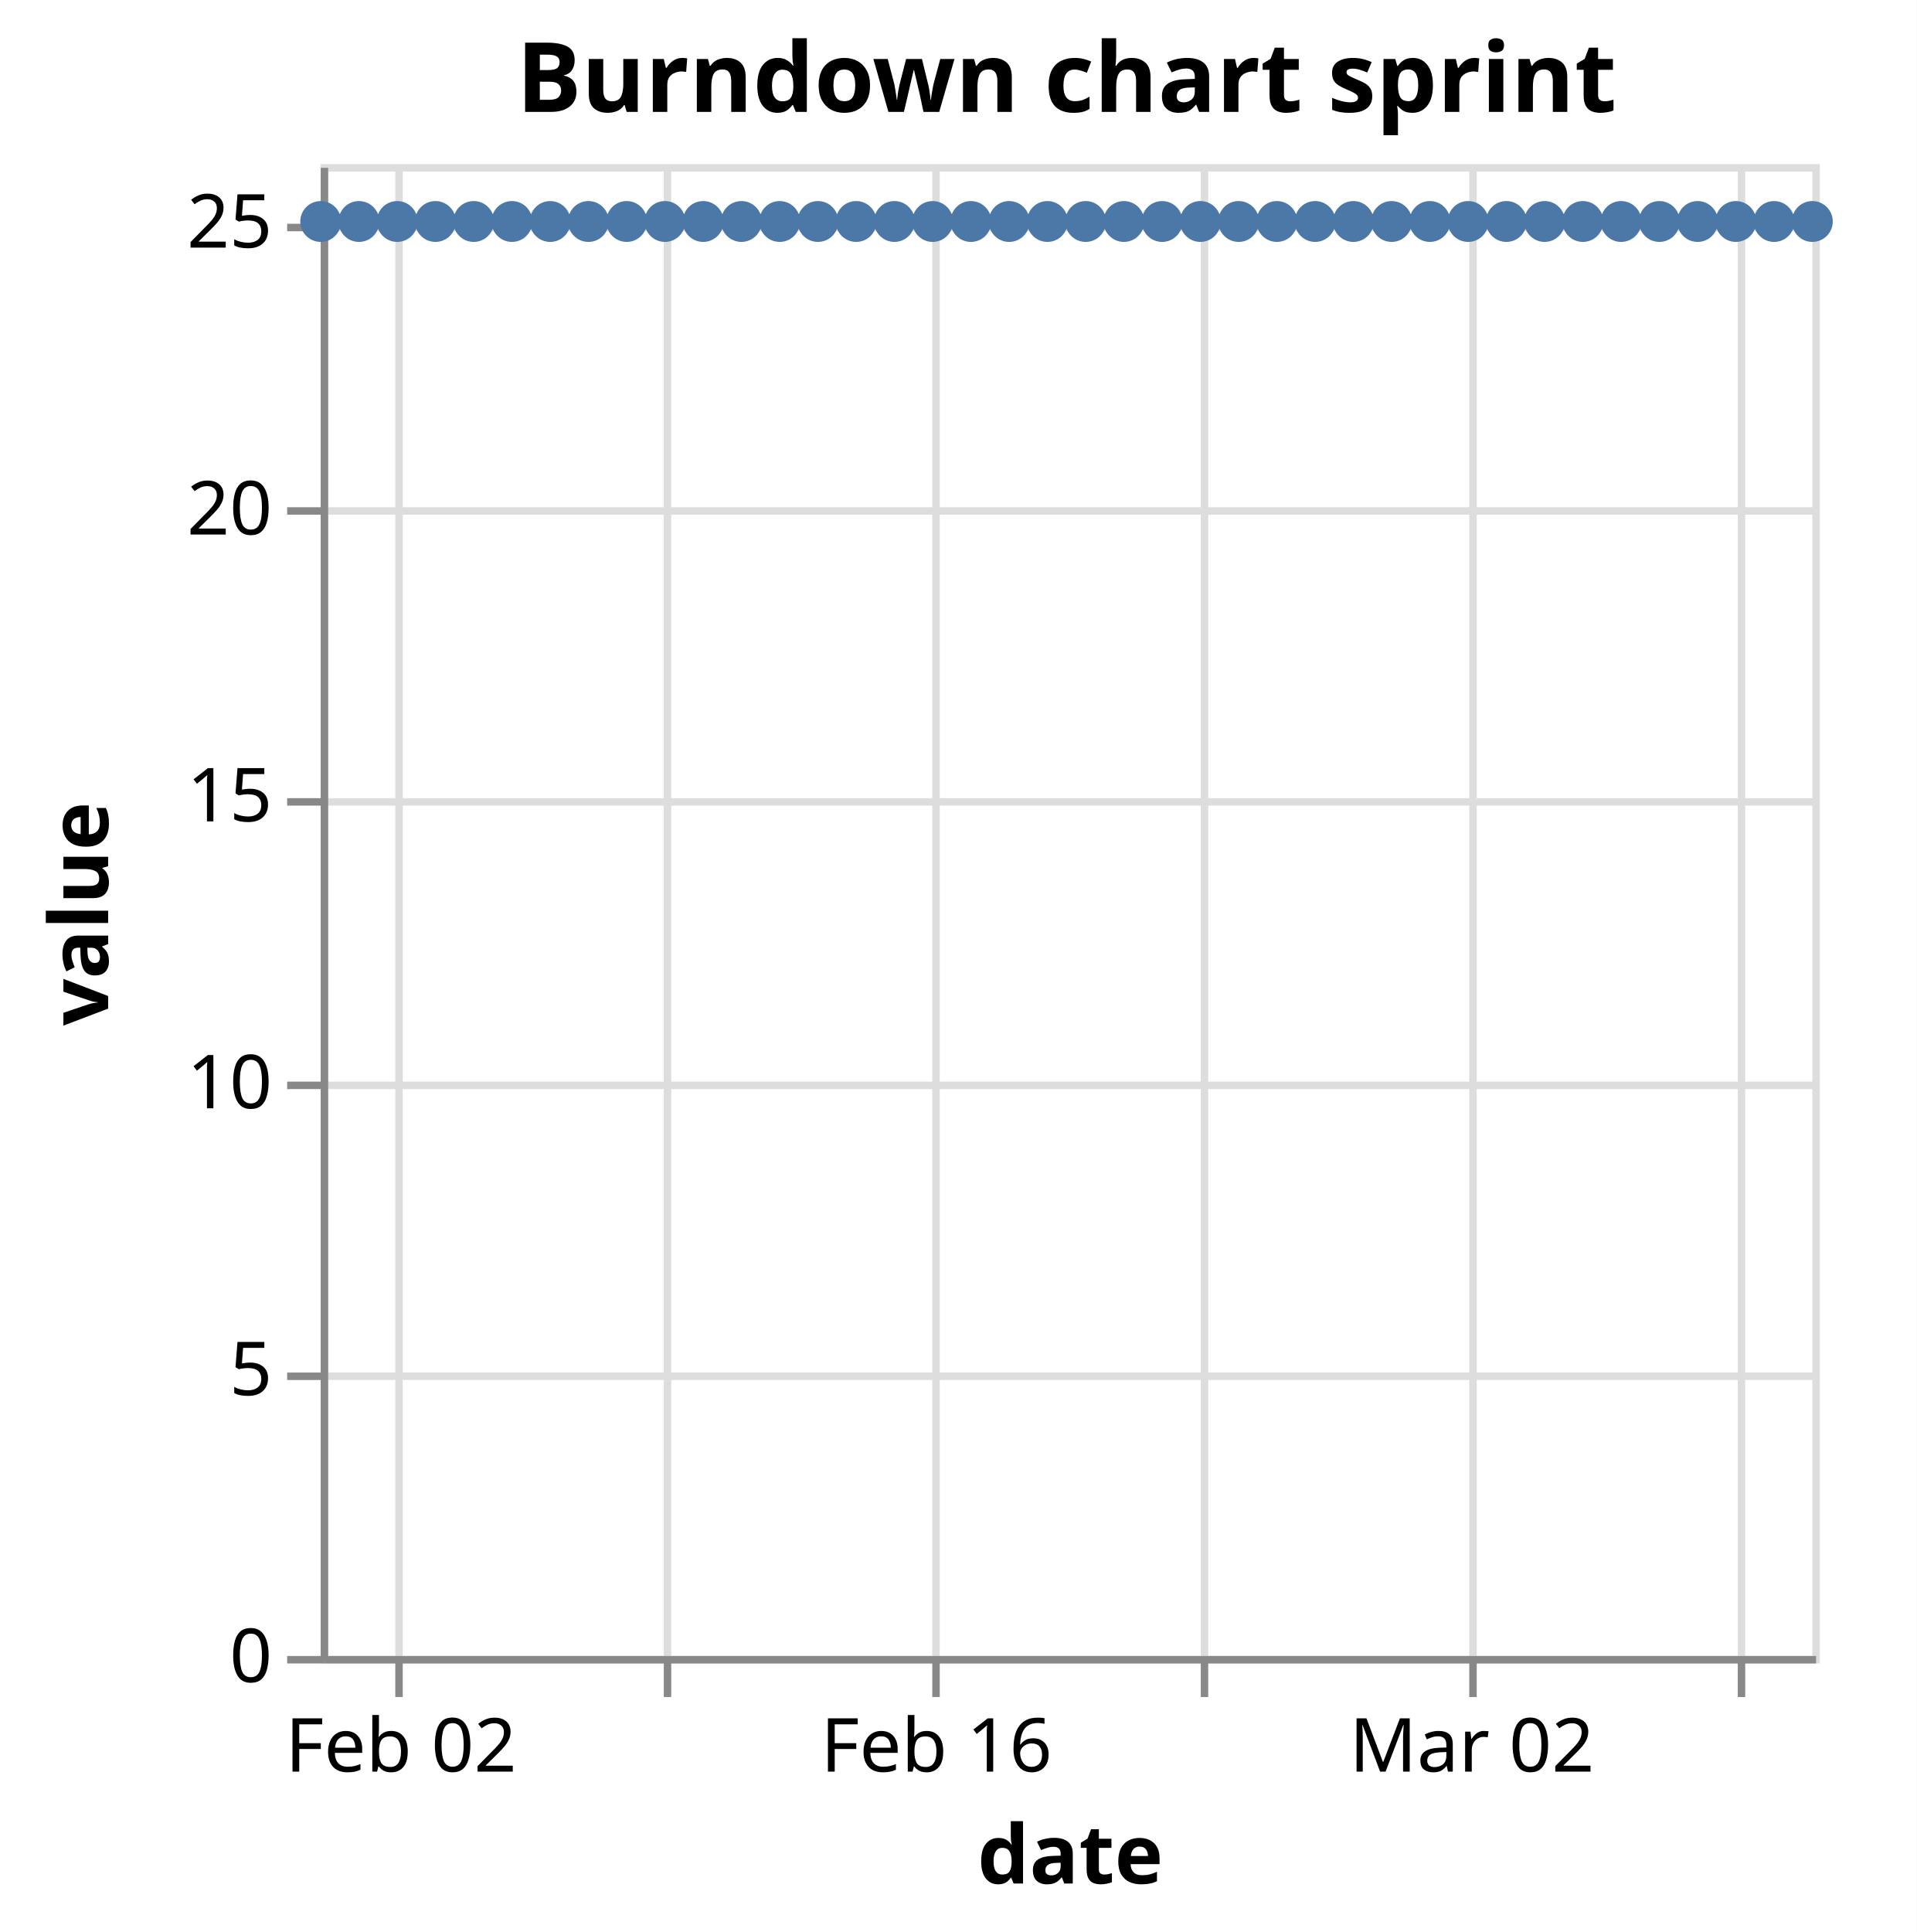
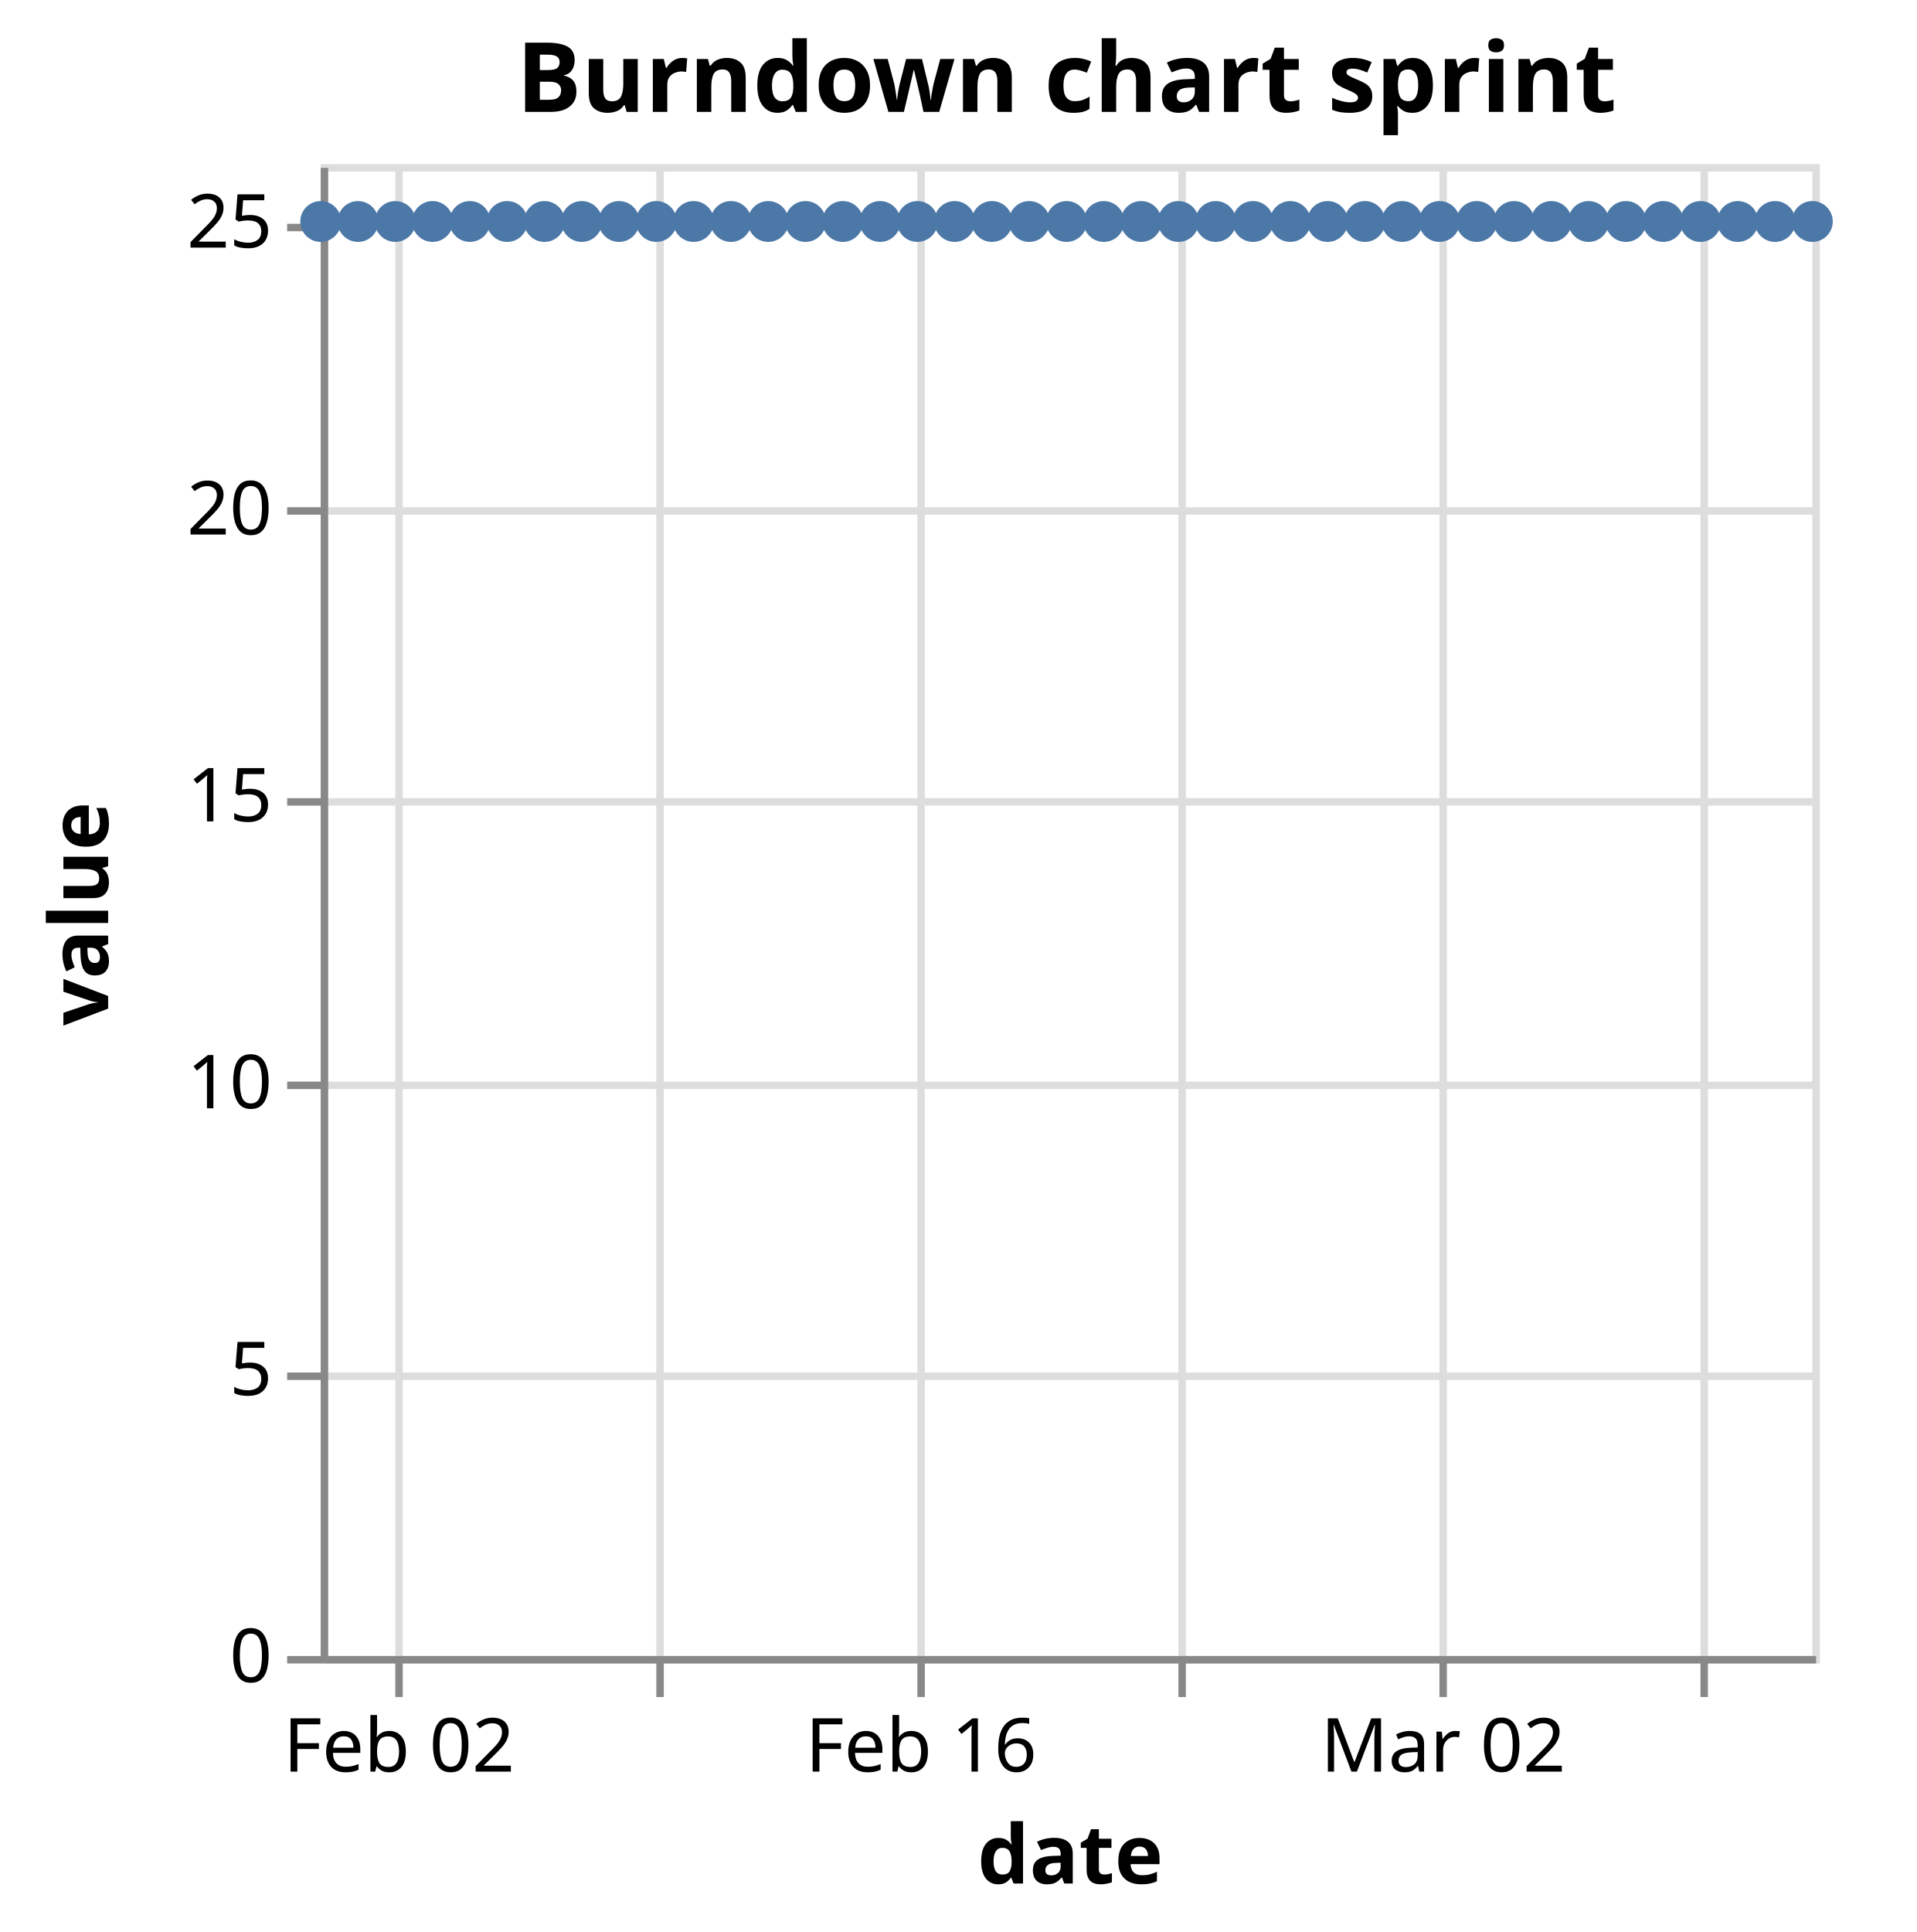
<svg xmlns="http://www.w3.org/2000/svg" version="1.1" class="marks" width="257" height="259" viewBox="0 0 257 259">
  <rect width="257" height="259" fill="white" />
  <g fill="none" stroke-miterlimit="10" transform="translate(43,22)">
    <g class="mark-group role-frame root" role="graphics-object" aria-roledescription="group mark container">
      <g transform="translate(0,0)">
        <path class="background" aria-hidden="true" d="M0.5,0.5h200v200h-200Z" stroke="#ddd" />
        <g>
          <g class="mark-group role-axis" aria-hidden="true">
            <g transform="translate(0.5,200.5)">
              <path class="background" aria-hidden="true" d="M0,0h0v0h0Z" pointer-events="none" />
              <g>
                <g class="mark-rule role-axis-grid" pointer-events="none">
                  <line transform="translate(10,-200)" x2="0" y2="200" stroke="#ddd" stroke-width="1" opacity="1" />
-                   <line transform="translate(46,-200)" x2="0" y2="200" stroke="#ddd" stroke-width="1" opacity="1" />
-                   <line transform="translate(82,-200)" x2="0" y2="200" stroke="#ddd" stroke-width="1" opacity="1" />
-                   <line transform="translate(118,-200)" x2="0" y2="200" stroke="#ddd" stroke-width="1" opacity="1" />
-                   <line transform="translate(154,-200)" x2="0" y2="200" stroke="#ddd" stroke-width="1" opacity="1" />
-                   <line transform="translate(190,-200)" x2="0" y2="200" stroke="#ddd" stroke-width="1" opacity="1" />
+                   <line transform="translate(45,-200)" x2="0" y2="200" stroke="#ddd" stroke-width="1" opacity="1" />
+                   <line transform="translate(80,-200)" x2="0" y2="200" stroke="#ddd" stroke-width="1" opacity="1" />
+                   <line transform="translate(115,-200)" x2="0" y2="200" stroke="#ddd" stroke-width="1" opacity="1" />
+                   <line transform="translate(150,-200)" x2="0" y2="200" stroke="#ddd" stroke-width="1" opacity="1" />
+                   <line transform="translate(185,-200)" x2="0" y2="200" stroke="#ddd" stroke-width="1" opacity="1" />
                </g>
              </g>
              <path class="foreground" aria-hidden="true" d="" pointer-events="none" display="none" />
            </g>
          </g>
          <g class="mark-group role-axis" aria-hidden="true">
            <g transform="translate(0.5,0.5)">
              <path class="background" aria-hidden="true" d="M0,0h0v0h0Z" pointer-events="none" />
              <g>
                <g class="mark-rule role-axis-grid" pointer-events="none">
                  <line transform="translate(0,200)" x2="200" y2="0" stroke="#ddd" stroke-width="1" opacity="1" />
                  <line transform="translate(0,162)" x2="200" y2="0" stroke="#ddd" stroke-width="1" opacity="1" />
                  <line transform="translate(0,123)" x2="200" y2="0" stroke="#ddd" stroke-width="1" opacity="1" />
                  <line transform="translate(0,85)" x2="200" y2="0" stroke="#ddd" stroke-width="1" opacity="1" />
                  <line transform="translate(0,46)" x2="200" y2="0" stroke="#ddd" stroke-width="1" opacity="1" />
                  <line transform="translate(0,8)" x2="200" y2="0" stroke="#ddd" stroke-width="1" opacity="1" />
                </g>
              </g>
              <path class="foreground" aria-hidden="true" d="" pointer-events="none" display="none" />
            </g>
          </g>
-           <g class="mark-group role-axis" role="graphics-symbol" aria-roledescription="axis" aria-label="X-axis titled 'date' for a time scale with values from January 31 to March 11">
+           <g class="mark-group role-axis" role="graphics-symbol" aria-roledescription="axis" aria-label="X-axis titled 'date' for a time scale with values from January 31 to March 12">
            <g transform="translate(0.5,200.5)">
              <path class="background" aria-hidden="true" d="M0,0h0v0h0Z" pointer-events="none" />
              <g>
                <g class="mark-rule role-axis-tick" pointer-events="none">
                  <line transform="translate(10,0)" x2="0" y2="5" stroke="#888" stroke-width="1" opacity="1" />
-                   <line transform="translate(46,0)" x2="0" y2="5" stroke="#888" stroke-width="1" opacity="1" />
-                   <line transform="translate(82,0)" x2="0" y2="5" stroke="#888" stroke-width="1" opacity="1" />
-                   <line transform="translate(118,0)" x2="0" y2="5" stroke="#888" stroke-width="1" opacity="1" />
-                   <line transform="translate(154,0)" x2="0" y2="5" stroke="#888" stroke-width="1" opacity="1" />
-                   <line transform="translate(190,0)" x2="0" y2="5" stroke="#888" stroke-width="1" opacity="1" />
+                   <line transform="translate(45,0)" x2="0" y2="5" stroke="#888" stroke-width="1" opacity="1" />
+                   <line transform="translate(80,0)" x2="0" y2="5" stroke="#888" stroke-width="1" opacity="1" />
+                   <line transform="translate(115,0)" x2="0" y2="5" stroke="#888" stroke-width="1" opacity="1" />
+                   <line transform="translate(150,0)" x2="0" y2="5" stroke="#888" stroke-width="1" opacity="1" />
+                   <line transform="translate(185,0)" x2="0" y2="5" stroke="#888" stroke-width="1" opacity="1" />
                </g>
                <g class="mark-text role-axis-label" pointer-events="none">
-                   <text text-anchor="middle" transform="translate(10.25641,15)" font-family="sans-serif" font-size="10px" fill="#000" opacity="1">Feb 02</text>
-                   <text text-anchor="middle" transform="translate(46.15385,15)" font-family="sans-serif" font-size="10px" fill="#000" opacity="0">Feb 09</text>
-                   <text text-anchor="middle" transform="translate(82.05128,15)" font-family="sans-serif" font-size="10px" fill="#000" opacity="1">Feb 16</text>
-                   <text text-anchor="middle" transform="translate(117.9487,15)" font-family="sans-serif" font-size="10px" fill="#000" opacity="0">Feb 23</text>
-                   <text text-anchor="middle" transform="translate(153.8462,15)" font-family="sans-serif" font-size="10px" fill="#000" opacity="1">Mar 02</text>
-                   <text text-anchor="middle" transform="translate(189.7436,15)" font-family="sans-serif" font-size="10px" fill="#000" opacity="0">Mar 09</text>
+                   <text text-anchor="middle" transform="translate(10,15)" font-family="sans-serif" font-size="10px" fill="#000" opacity="1">Feb 02</text>
+                   <text text-anchor="middle" transform="translate(45,15)" font-family="sans-serif" font-size="10px" fill="#000" opacity="0">Feb 09</text>
+                   <text text-anchor="middle" transform="translate(80,15)" font-family="sans-serif" font-size="10px" fill="#000" opacity="1">Feb 16</text>
+                   <text text-anchor="middle" transform="translate(115,15)" font-family="sans-serif" font-size="10px" fill="#000" opacity="0">Feb 23</text>
+                   <text text-anchor="middle" transform="translate(150,15)" font-family="sans-serif" font-size="10px" fill="#000" opacity="1">Mar 02</text>
+                   <text text-anchor="middle" transform="translate(185,15)" font-family="sans-serif" font-size="10px" fill="#000" opacity="0">Mar 09</text>
                </g>
                <g class="mark-rule role-axis-domain" pointer-events="none">
                  <line transform="translate(0,0)" x2="200" y2="0" stroke="#888" stroke-width="1" opacity="1" />
                </g>
                <g class="mark-text role-axis-title" pointer-events="none">
                  <text text-anchor="middle" transform="translate(100,30)" font-family="sans-serif" font-size="11px" font-weight="bold" fill="#000" opacity="1">date</text>
                </g>
              </g>
              <path class="foreground" aria-hidden="true" d="" pointer-events="none" display="none" />
            </g>
          </g>
          <g class="mark-group role-axis" role="graphics-symbol" aria-roledescription="axis" aria-label="Y-axis titled 'value' for a linear scale with values from 0 to 26">
            <g transform="translate(0.5,0.5)">
              <path class="background" aria-hidden="true" d="M0,0h0v0h0Z" pointer-events="none" />
              <g>
                <g class="mark-rule role-axis-tick" pointer-events="none">
                  <line transform="translate(0,200)" x2="-5" y2="0" stroke="#888" stroke-width="1" opacity="1" />
                  <line transform="translate(0,162)" x2="-5" y2="0" stroke="#888" stroke-width="1" opacity="1" />
                  <line transform="translate(0,123)" x2="-5" y2="0" stroke="#888" stroke-width="1" opacity="1" />
                  <line transform="translate(0,85)" x2="-5" y2="0" stroke="#888" stroke-width="1" opacity="1" />
                  <line transform="translate(0,46)" x2="-5" y2="0" stroke="#888" stroke-width="1" opacity="1" />
                  <line transform="translate(0,8)" x2="-5" y2="0" stroke="#888" stroke-width="1" opacity="1" />
                </g>
                <g class="mark-text role-axis-label" pointer-events="none">
                  <text text-anchor="end" transform="translate(-7,203)" font-family="sans-serif" font-size="10px" fill="#000" opacity="1">0</text>
                  <text text-anchor="end" transform="translate(-7,164.5385)" font-family="sans-serif" font-size="10px" fill="#000" opacity="1">5</text>
                  <text text-anchor="end" transform="translate(-7,126.0769)" font-family="sans-serif" font-size="10px" fill="#000" opacity="1">10</text>
                  <text text-anchor="end" transform="translate(-7,87.61538)" font-family="sans-serif" font-size="10px" fill="#000" opacity="1">15</text>
                  <text text-anchor="end" transform="translate(-7,49.15385)" font-family="sans-serif" font-size="10px" fill="#000" opacity="1">20</text>
                  <text text-anchor="end" transform="translate(-7,10.69231)" font-family="sans-serif" font-size="10px" fill="#000" opacity="1">25</text>
                </g>
                <g class="mark-rule role-axis-domain" pointer-events="none">
                  <line transform="translate(0,200)" x2="0" y2="-200" stroke="#888" stroke-width="1" opacity="1" />
                </g>
                <g class="mark-text role-axis-title" pointer-events="none">
                  <text text-anchor="middle" transform="translate(-27,100) rotate(-90) translate(0,-2)" font-family="sans-serif" font-size="11px" font-weight="bold" fill="#000" opacity="1">value</text>
                </g>
              </g>
              <path class="foreground" aria-hidden="true" d="" pointer-events="none" display="none" />
            </g>
          </g>
          <g class="mark-line role-mark layer_0_layer_0_marks" role="graphics-object" aria-roledescription="line mark container">
-             <path aria-label="date: Jan 31; value: 25" role="graphics-symbol" aria-roledescription="line mark" d="M0,7.692L5.128,7.692L10.256,7.692L15.385,7.692L20.513,7.692L25.641,7.692L30.769,7.692L35.897,7.692L41.026,7.692L46.154,7.692L51.282,7.692L56.41,7.692L61.538,7.692L66.667,7.692L71.795,7.692L76.923,7.692L82.051,7.692L87.179,7.692L92.308,7.692L97.436,7.692L102.564,7.692L107.692,7.692L112.821,7.692L117.949,7.692L123.077,7.692L128.205,7.692L133.333,7.692L138.462,7.692L143.59,7.692L148.718,7.692L153.846,7.692L158.974,7.692L164.103,7.692L169.231,7.692L174.359,7.692L179.487,7.692L184.615,7.692L189.744,7.692L194.872,7.692L200,7.692" stroke="#4c78a8" stroke-width="2" />
+             <path aria-label="date: Jan 31; value: 25" role="graphics-symbol" aria-roledescription="line mark" d="M0,7.692L5,7.692L10,7.692L15,7.692L20,7.692L25,7.692L30,7.692L35,7.692L40,7.692L45,7.692L50,7.692L55,7.692L60,7.692L65,7.692L70,7.692L75,7.692L80,7.692L85,7.692L90,7.692L95,7.692L100,7.692L105,7.692L110,7.692L115,7.692L120,7.692L125,7.692L130,7.692L135,7.692L140,7.692L145,7.692L150,7.692L155,7.692L160,7.692L165,7.692L170,7.692L175,7.692L180,7.692L185,7.692L190,7.692L195,7.692L200,7.692" stroke="#4c78a8" stroke-width="2" />
          </g>
          <g class="mark-symbol role-mark layer_0_layer_1_marks" role="graphics-object" aria-roledescription="symbol mark container">
            <path aria-label="date: Jan 31; value: 25" role="graphics-symbol" aria-roledescription="point" transform="translate(0,7.692308)" d="M2.739,0A2.739,2.739,0,1,1,-2.739,0A2.739,2.739,0,1,1,2.739,0" fill="#4c78a8" stroke-width="2" opacity="1" />
-             <path aria-label="date: Feb 01; value: 25" role="graphics-symbol" aria-roledescription="point" transform="translate(5.128205,7.692308)" d="M2.739,0A2.739,2.739,0,1,1,-2.739,0A2.739,2.739,0,1,1,2.739,0" fill="#4c78a8" stroke-width="2" opacity="1" />
-             <path aria-label="date: Feb 02; value: 25" role="graphics-symbol" aria-roledescription="point" transform="translate(10.25641,7.692308)" d="M2.739,0A2.739,2.739,0,1,1,-2.739,0A2.739,2.739,0,1,1,2.739,0" fill="#4c78a8" stroke-width="2" opacity="1" />
-             <path aria-label="date: Feb 03; value: 25" role="graphics-symbol" aria-roledescription="point" transform="translate(15.38462,7.692308)" d="M2.739,0A2.739,2.739,0,1,1,-2.739,0A2.739,2.739,0,1,1,2.739,0" fill="#4c78a8" stroke-width="2" opacity="1" />
-             <path aria-label="date: Feb 04; value: 25" role="graphics-symbol" aria-roledescription="point" transform="translate(20.51282,7.692308)" d="M2.739,0A2.739,2.739,0,1,1,-2.739,0A2.739,2.739,0,1,1,2.739,0" fill="#4c78a8" stroke-width="2" opacity="1" />
-             <path aria-label="date: Feb 05; value: 25" role="graphics-symbol" aria-roledescription="point" transform="translate(25.64103,7.692308)" d="M2.739,0A2.739,2.739,0,1,1,-2.739,0A2.739,2.739,0,1,1,2.739,0" fill="#4c78a8" stroke-width="2" opacity="1" />
-             <path aria-label="date: Feb 06; value: 25" role="graphics-symbol" aria-roledescription="point" transform="translate(30.76923,7.692308)" d="M2.739,0A2.739,2.739,0,1,1,-2.739,0A2.739,2.739,0,1,1,2.739,0" fill="#4c78a8" stroke-width="2" opacity="1" />
-             <path aria-label="date: Feb 07; value: 25" role="graphics-symbol" aria-roledescription="point" transform="translate(35.89744,7.692308)" d="M2.739,0A2.739,2.739,0,1,1,-2.739,0A2.739,2.739,0,1,1,2.739,0" fill="#4c78a8" stroke-width="2" opacity="1" />
-             <path aria-label="date: Feb 08; value: 25" role="graphics-symbol" aria-roledescription="point" transform="translate(41.02564,7.692308)" d="M2.739,0A2.739,2.739,0,1,1,-2.739,0A2.739,2.739,0,1,1,2.739,0" fill="#4c78a8" stroke-width="2" opacity="1" />
-             <path aria-label="date: Feb 09; value: 25" role="graphics-symbol" aria-roledescription="point" transform="translate(46.15385,7.692308)" d="M2.739,0A2.739,2.739,0,1,1,-2.739,0A2.739,2.739,0,1,1,2.739,0" fill="#4c78a8" stroke-width="2" opacity="1" />
-             <path aria-label="date: Feb 10; value: 25" role="graphics-symbol" aria-roledescription="point" transform="translate(51.28205,7.692308)" d="M2.739,0A2.739,2.739,0,1,1,-2.739,0A2.739,2.739,0,1,1,2.739,0" fill="#4c78a8" stroke-width="2" opacity="1" />
-             <path aria-label="date: Feb 11; value: 25" role="graphics-symbol" aria-roledescription="point" transform="translate(56.41026,7.692308)" d="M2.739,0A2.739,2.739,0,1,1,-2.739,0A2.739,2.739,0,1,1,2.739,0" fill="#4c78a8" stroke-width="2" opacity="1" />
-             <path aria-label="date: Feb 12; value: 25" role="graphics-symbol" aria-roledescription="point" transform="translate(61.53846,7.692308)" d="M2.739,0A2.739,2.739,0,1,1,-2.739,0A2.739,2.739,0,1,1,2.739,0" fill="#4c78a8" stroke-width="2" opacity="1" />
-             <path aria-label="date: Feb 13; value: 25" role="graphics-symbol" aria-roledescription="point" transform="translate(66.66667,7.692308)" d="M2.739,0A2.739,2.739,0,1,1,-2.739,0A2.739,2.739,0,1,1,2.739,0" fill="#4c78a8" stroke-width="2" opacity="1" />
-             <path aria-label="date: Feb 14; value: 25" role="graphics-symbol" aria-roledescription="point" transform="translate(71.79487,7.692308)" d="M2.739,0A2.739,2.739,0,1,1,-2.739,0A2.739,2.739,0,1,1,2.739,0" fill="#4c78a8" stroke-width="2" opacity="1" />
-             <path aria-label="date: Feb 15; value: 25" role="graphics-symbol" aria-roledescription="point" transform="translate(76.92308,7.692308)" d="M2.739,0A2.739,2.739,0,1,1,-2.739,0A2.739,2.739,0,1,1,2.739,0" fill="#4c78a8" stroke-width="2" opacity="1" />
-             <path aria-label="date: Feb 16; value: 25" role="graphics-symbol" aria-roledescription="point" transform="translate(82.05128,7.692308)" d="M2.739,0A2.739,2.739,0,1,1,-2.739,0A2.739,2.739,0,1,1,2.739,0" fill="#4c78a8" stroke-width="2" opacity="1" />
-             <path aria-label="date: Feb 17; value: 25" role="graphics-symbol" aria-roledescription="point" transform="translate(87.17949,7.692308)" d="M2.739,0A2.739,2.739,0,1,1,-2.739,0A2.739,2.739,0,1,1,2.739,0" fill="#4c78a8" stroke-width="2" opacity="1" />
-             <path aria-label="date: Feb 18; value: 25" role="graphics-symbol" aria-roledescription="point" transform="translate(92.30769,7.692308)" d="M2.739,0A2.739,2.739,0,1,1,-2.739,0A2.739,2.739,0,1,1,2.739,0" fill="#4c78a8" stroke-width="2" opacity="1" />
-             <path aria-label="date: Feb 19; value: 25" role="graphics-symbol" aria-roledescription="point" transform="translate(97.4359,7.692308)" d="M2.739,0A2.739,2.739,0,1,1,-2.739,0A2.739,2.739,0,1,1,2.739,0" fill="#4c78a8" stroke-width="2" opacity="1" />
-             <path aria-label="date: Feb 20; value: 25" role="graphics-symbol" aria-roledescription="point" transform="translate(102.5641,7.692308)" d="M2.739,0A2.739,2.739,0,1,1,-2.739,0A2.739,2.739,0,1,1,2.739,0" fill="#4c78a8" stroke-width="2" opacity="1" />
-             <path aria-label="date: Feb 21; value: 25" role="graphics-symbol" aria-roledescription="point" transform="translate(107.6923,7.692308)" d="M2.739,0A2.739,2.739,0,1,1,-2.739,0A2.739,2.739,0,1,1,2.739,0" fill="#4c78a8" stroke-width="2" opacity="1" />
-             <path aria-label="date: Feb 22; value: 25" role="graphics-symbol" aria-roledescription="point" transform="translate(112.8205,7.692308)" d="M2.739,0A2.739,2.739,0,1,1,-2.739,0A2.739,2.739,0,1,1,2.739,0" fill="#4c78a8" stroke-width="2" opacity="1" />
-             <path aria-label="date: Feb 23; value: 25" role="graphics-symbol" aria-roledescription="point" transform="translate(117.9487,7.692308)" d="M2.739,0A2.739,2.739,0,1,1,-2.739,0A2.739,2.739,0,1,1,2.739,0" fill="#4c78a8" stroke-width="2" opacity="1" />
-             <path aria-label="date: Feb 24; value: 25" role="graphics-symbol" aria-roledescription="point" transform="translate(123.0769,7.692308)" d="M2.739,0A2.739,2.739,0,1,1,-2.739,0A2.739,2.739,0,1,1,2.739,0" fill="#4c78a8" stroke-width="2" opacity="1" />
-             <path aria-label="date: Feb 25; value: 25" role="graphics-symbol" aria-roledescription="point" transform="translate(128.2051,7.692308)" d="M2.739,0A2.739,2.739,0,1,1,-2.739,0A2.739,2.739,0,1,1,2.739,0" fill="#4c78a8" stroke-width="2" opacity="1" />
-             <path aria-label="date: Feb 26; value: 25" role="graphics-symbol" aria-roledescription="point" transform="translate(133.3333,7.692308)" d="M2.739,0A2.739,2.739,0,1,1,-2.739,0A2.739,2.739,0,1,1,2.739,0" fill="#4c78a8" stroke-width="2" opacity="1" />
-             <path aria-label="date: Feb 27; value: 25" role="graphics-symbol" aria-roledescription="point" transform="translate(138.4615,7.692308)" d="M2.739,0A2.739,2.739,0,1,1,-2.739,0A2.739,2.739,0,1,1,2.739,0" fill="#4c78a8" stroke-width="2" opacity="1" />
-             <path aria-label="date: Feb 28; value: 25" role="graphics-symbol" aria-roledescription="point" transform="translate(143.5897,7.692308)" d="M2.739,0A2.739,2.739,0,1,1,-2.739,0A2.739,2.739,0,1,1,2.739,0" fill="#4c78a8" stroke-width="2" opacity="1" />
-             <path aria-label="date: Mar 01; value: 25" role="graphics-symbol" aria-roledescription="point" transform="translate(148.7179,7.692308)" d="M2.739,0A2.739,2.739,0,1,1,-2.739,0A2.739,2.739,0,1,1,2.739,0" fill="#4c78a8" stroke-width="2" opacity="1" />
-             <path aria-label="date: Mar 02; value: 25" role="graphics-symbol" aria-roledescription="point" transform="translate(153.8462,7.692308)" d="M2.739,0A2.739,2.739,0,1,1,-2.739,0A2.739,2.739,0,1,1,2.739,0" fill="#4c78a8" stroke-width="2" opacity="1" />
-             <path aria-label="date: Mar 03; value: 25" role="graphics-symbol" aria-roledescription="point" transform="translate(158.9744,7.692308)" d="M2.739,0A2.739,2.739,0,1,1,-2.739,0A2.739,2.739,0,1,1,2.739,0" fill="#4c78a8" stroke-width="2" opacity="1" />
-             <path aria-label="date: Mar 04; value: 25" role="graphics-symbol" aria-roledescription="point" transform="translate(164.1026,7.692308)" d="M2.739,0A2.739,2.739,0,1,1,-2.739,0A2.739,2.739,0,1,1,2.739,0" fill="#4c78a8" stroke-width="2" opacity="1" />
-             <path aria-label="date: Mar 05; value: 25" role="graphics-symbol" aria-roledescription="point" transform="translate(169.2308,7.692308)" d="M2.739,0A2.739,2.739,0,1,1,-2.739,0A2.739,2.739,0,1,1,2.739,0" fill="#4c78a8" stroke-width="2" opacity="1" />
-             <path aria-label="date: Mar 06; value: 25" role="graphics-symbol" aria-roledescription="point" transform="translate(174.359,7.692308)" d="M2.739,0A2.739,2.739,0,1,1,-2.739,0A2.739,2.739,0,1,1,2.739,0" fill="#4c78a8" stroke-width="2" opacity="1" />
-             <path aria-label="date: Mar 07; value: 25" role="graphics-symbol" aria-roledescription="point" transform="translate(179.4872,7.692308)" d="M2.739,0A2.739,2.739,0,1,1,-2.739,0A2.739,2.739,0,1,1,2.739,0" fill="#4c78a8" stroke-width="2" opacity="1" />
-             <path aria-label="date: Mar 08; value: 25" role="graphics-symbol" aria-roledescription="point" transform="translate(184.6154,7.692308)" d="M2.739,0A2.739,2.739,0,1,1,-2.739,0A2.739,2.739,0,1,1,2.739,0" fill="#4c78a8" stroke-width="2" opacity="1" />
-             <path aria-label="date: Mar 09; value: 25" role="graphics-symbol" aria-roledescription="point" transform="translate(189.7436,7.692308)" d="M2.739,0A2.739,2.739,0,1,1,-2.739,0A2.739,2.739,0,1,1,2.739,0" fill="#4c78a8" stroke-width="2" opacity="1" />
-             <path aria-label="date: Mar 10; value: 25" role="graphics-symbol" aria-roledescription="point" transform="translate(194.8718,7.692308)" d="M2.739,0A2.739,2.739,0,1,1,-2.739,0A2.739,2.739,0,1,1,2.739,0" fill="#4c78a8" stroke-width="2" opacity="1" />
-             <path aria-label="date: Mar 11; value: 25" role="graphics-symbol" aria-roledescription="point" transform="translate(200,7.692308)" d="M2.739,0A2.739,2.739,0,1,1,-2.739,0A2.739,2.739,0,1,1,2.739,0" fill="#4c78a8" stroke-width="2" opacity="1" />
+             <path aria-label="date: Feb 01; value: 25" role="graphics-symbol" aria-roledescription="point" transform="translate(5,7.692308)" d="M2.739,0A2.739,2.739,0,1,1,-2.739,0A2.739,2.739,0,1,1,2.739,0" fill="#4c78a8" stroke-width="2" opacity="1" />
+             <path aria-label="date: Feb 02; value: 25" role="graphics-symbol" aria-roledescription="point" transform="translate(10,7.692308)" d="M2.739,0A2.739,2.739,0,1,1,-2.739,0A2.739,2.739,0,1,1,2.739,0" fill="#4c78a8" stroke-width="2" opacity="1" />
+             <path aria-label="date: Feb 03; value: 25" role="graphics-symbol" aria-roledescription="point" transform="translate(15,7.692308)" d="M2.739,0A2.739,2.739,0,1,1,-2.739,0A2.739,2.739,0,1,1,2.739,0" fill="#4c78a8" stroke-width="2" opacity="1" />
+             <path aria-label="date: Feb 04; value: 25" role="graphics-symbol" aria-roledescription="point" transform="translate(20,7.692308)" d="M2.739,0A2.739,2.739,0,1,1,-2.739,0A2.739,2.739,0,1,1,2.739,0" fill="#4c78a8" stroke-width="2" opacity="1" />
+             <path aria-label="date: Feb 05; value: 25" role="graphics-symbol" aria-roledescription="point" transform="translate(25,7.692308)" d="M2.739,0A2.739,2.739,0,1,1,-2.739,0A2.739,2.739,0,1,1,2.739,0" fill="#4c78a8" stroke-width="2" opacity="1" />
+             <path aria-label="date: Feb 06; value: 25" role="graphics-symbol" aria-roledescription="point" transform="translate(30,7.692308)" d="M2.739,0A2.739,2.739,0,1,1,-2.739,0A2.739,2.739,0,1,1,2.739,0" fill="#4c78a8" stroke-width="2" opacity="1" />
+             <path aria-label="date: Feb 07; value: 25" role="graphics-symbol" aria-roledescription="point" transform="translate(35,7.692308)" d="M2.739,0A2.739,2.739,0,1,1,-2.739,0A2.739,2.739,0,1,1,2.739,0" fill="#4c78a8" stroke-width="2" opacity="1" />
+             <path aria-label="date: Feb 08; value: 25" role="graphics-symbol" aria-roledescription="point" transform="translate(40,7.692308)" d="M2.739,0A2.739,2.739,0,1,1,-2.739,0A2.739,2.739,0,1,1,2.739,0" fill="#4c78a8" stroke-width="2" opacity="1" />
+             <path aria-label="date: Feb 09; value: 25" role="graphics-symbol" aria-roledescription="point" transform="translate(45,7.692308)" d="M2.739,0A2.739,2.739,0,1,1,-2.739,0A2.739,2.739,0,1,1,2.739,0" fill="#4c78a8" stroke-width="2" opacity="1" />
+             <path aria-label="date: Feb 10; value: 25" role="graphics-symbol" aria-roledescription="point" transform="translate(50,7.692308)" d="M2.739,0A2.739,2.739,0,1,1,-2.739,0A2.739,2.739,0,1,1,2.739,0" fill="#4c78a8" stroke-width="2" opacity="1" />
+             <path aria-label="date: Feb 11; value: 25" role="graphics-symbol" aria-roledescription="point" transform="translate(55,7.692308)" d="M2.739,0A2.739,2.739,0,1,1,-2.739,0A2.739,2.739,0,1,1,2.739,0" fill="#4c78a8" stroke-width="2" opacity="1" />
+             <path aria-label="date: Feb 12; value: 25" role="graphics-symbol" aria-roledescription="point" transform="translate(60,7.692308)" d="M2.739,0A2.739,2.739,0,1,1,-2.739,0A2.739,2.739,0,1,1,2.739,0" fill="#4c78a8" stroke-width="2" opacity="1" />
+             <path aria-label="date: Feb 13; value: 25" role="graphics-symbol" aria-roledescription="point" transform="translate(65,7.692308)" d="M2.739,0A2.739,2.739,0,1,1,-2.739,0A2.739,2.739,0,1,1,2.739,0" fill="#4c78a8" stroke-width="2" opacity="1" />
+             <path aria-label="date: Feb 14; value: 25" role="graphics-symbol" aria-roledescription="point" transform="translate(70,7.692308)" d="M2.739,0A2.739,2.739,0,1,1,-2.739,0A2.739,2.739,0,1,1,2.739,0" fill="#4c78a8" stroke-width="2" opacity="1" />
+             <path aria-label="date: Feb 15; value: 25" role="graphics-symbol" aria-roledescription="point" transform="translate(75,7.692308)" d="M2.739,0A2.739,2.739,0,1,1,-2.739,0A2.739,2.739,0,1,1,2.739,0" fill="#4c78a8" stroke-width="2" opacity="1" />
+             <path aria-label="date: Feb 16; value: 25" role="graphics-symbol" aria-roledescription="point" transform="translate(80,7.692308)" d="M2.739,0A2.739,2.739,0,1,1,-2.739,0A2.739,2.739,0,1,1,2.739,0" fill="#4c78a8" stroke-width="2" opacity="1" />
+             <path aria-label="date: Feb 17; value: 25" role="graphics-symbol" aria-roledescription="point" transform="translate(85,7.692308)" d="M2.739,0A2.739,2.739,0,1,1,-2.739,0A2.739,2.739,0,1,1,2.739,0" fill="#4c78a8" stroke-width="2" opacity="1" />
+             <path aria-label="date: Feb 18; value: 25" role="graphics-symbol" aria-roledescription="point" transform="translate(90,7.692308)" d="M2.739,0A2.739,2.739,0,1,1,-2.739,0A2.739,2.739,0,1,1,2.739,0" fill="#4c78a8" stroke-width="2" opacity="1" />
+             <path aria-label="date: Feb 19; value: 25" role="graphics-symbol" aria-roledescription="point" transform="translate(95,7.692308)" d="M2.739,0A2.739,2.739,0,1,1,-2.739,0A2.739,2.739,0,1,1,2.739,0" fill="#4c78a8" stroke-width="2" opacity="1" />
+             <path aria-label="date: Feb 20; value: 25" role="graphics-symbol" aria-roledescription="point" transform="translate(100,7.692308)" d="M2.739,0A2.739,2.739,0,1,1,-2.739,0A2.739,2.739,0,1,1,2.739,0" fill="#4c78a8" stroke-width="2" opacity="1" />
+             <path aria-label="date: Feb 21; value: 25" role="graphics-symbol" aria-roledescription="point" transform="translate(105,7.692308)" d="M2.739,0A2.739,2.739,0,1,1,-2.739,0A2.739,2.739,0,1,1,2.739,0" fill="#4c78a8" stroke-width="2" opacity="1" />
+             <path aria-label="date: Feb 22; value: 25" role="graphics-symbol" aria-roledescription="point" transform="translate(110,7.692308)" d="M2.739,0A2.739,2.739,0,1,1,-2.739,0A2.739,2.739,0,1,1,2.739,0" fill="#4c78a8" stroke-width="2" opacity="1" />
+             <path aria-label="date: Feb 23; value: 25" role="graphics-symbol" aria-roledescription="point" transform="translate(115,7.692308)" d="M2.739,0A2.739,2.739,0,1,1,-2.739,0A2.739,2.739,0,1,1,2.739,0" fill="#4c78a8" stroke-width="2" opacity="1" />
+             <path aria-label="date: Feb 24; value: 25" role="graphics-symbol" aria-roledescription="point" transform="translate(120,7.692308)" d="M2.739,0A2.739,2.739,0,1,1,-2.739,0A2.739,2.739,0,1,1,2.739,0" fill="#4c78a8" stroke-width="2" opacity="1" />
+             <path aria-label="date: Feb 25; value: 25" role="graphics-symbol" aria-roledescription="point" transform="translate(125,7.692308)" d="M2.739,0A2.739,2.739,0,1,1,-2.739,0A2.739,2.739,0,1,1,2.739,0" fill="#4c78a8" stroke-width="2" opacity="1" />
+             <path aria-label="date: Feb 26; value: 25" role="graphics-symbol" aria-roledescription="point" transform="translate(130,7.692308)" d="M2.739,0A2.739,2.739,0,1,1,-2.739,0A2.739,2.739,0,1,1,2.739,0" fill="#4c78a8" stroke-width="2" opacity="1" />
+             <path aria-label="date: Feb 27; value: 25" role="graphics-symbol" aria-roledescription="point" transform="translate(135,7.692308)" d="M2.739,0A2.739,2.739,0,1,1,-2.739,0A2.739,2.739,0,1,1,2.739,0" fill="#4c78a8" stroke-width="2" opacity="1" />
+             <path aria-label="date: Feb 28; value: 25" role="graphics-symbol" aria-roledescription="point" transform="translate(140,7.692308)" d="M2.739,0A2.739,2.739,0,1,1,-2.739,0A2.739,2.739,0,1,1,2.739,0" fill="#4c78a8" stroke-width="2" opacity="1" />
+             <path aria-label="date: Mar 01; value: 25" role="graphics-symbol" aria-roledescription="point" transform="translate(145,7.692308)" d="M2.739,0A2.739,2.739,0,1,1,-2.739,0A2.739,2.739,0,1,1,2.739,0" fill="#4c78a8" stroke-width="2" opacity="1" />
+             <path aria-label="date: Mar 02; value: 25" role="graphics-symbol" aria-roledescription="point" transform="translate(150,7.692308)" d="M2.739,0A2.739,2.739,0,1,1,-2.739,0A2.739,2.739,0,1,1,2.739,0" fill="#4c78a8" stroke-width="2" opacity="1" />
+             <path aria-label="date: Mar 03; value: 25" role="graphics-symbol" aria-roledescription="point" transform="translate(155,7.692308)" d="M2.739,0A2.739,2.739,0,1,1,-2.739,0A2.739,2.739,0,1,1,2.739,0" fill="#4c78a8" stroke-width="2" opacity="1" />
+             <path aria-label="date: Mar 04; value: 25" role="graphics-symbol" aria-roledescription="point" transform="translate(160,7.692308)" d="M2.739,0A2.739,2.739,0,1,1,-2.739,0A2.739,2.739,0,1,1,2.739,0" fill="#4c78a8" stroke-width="2" opacity="1" />
+             <path aria-label="date: Mar 05; value: 25" role="graphics-symbol" aria-roledescription="point" transform="translate(165,7.692308)" d="M2.739,0A2.739,2.739,0,1,1,-2.739,0A2.739,2.739,0,1,1,2.739,0" fill="#4c78a8" stroke-width="2" opacity="1" />
+             <path aria-label="date: Mar 06; value: 25" role="graphics-symbol" aria-roledescription="point" transform="translate(170,7.692308)" d="M2.739,0A2.739,2.739,0,1,1,-2.739,0A2.739,2.739,0,1,1,2.739,0" fill="#4c78a8" stroke-width="2" opacity="1" />
+             <path aria-label="date: Mar 07; value: 25" role="graphics-symbol" aria-roledescription="point" transform="translate(175,7.692308)" d="M2.739,0A2.739,2.739,0,1,1,-2.739,0A2.739,2.739,0,1,1,2.739,0" fill="#4c78a8" stroke-width="2" opacity="1" />
+             <path aria-label="date: Mar 08; value: 25" role="graphics-symbol" aria-roledescription="point" transform="translate(180,7.692308)" d="M2.739,0A2.739,2.739,0,1,1,-2.739,0A2.739,2.739,0,1,1,2.739,0" fill="#4c78a8" stroke-width="2" opacity="1" />
+             <path aria-label="date: Mar 09; value: 25" role="graphics-symbol" aria-roledescription="point" transform="translate(185,7.692308)" d="M2.739,0A2.739,2.739,0,1,1,-2.739,0A2.739,2.739,0,1,1,2.739,0" fill="#4c78a8" stroke-width="2" opacity="1" />
+             <path aria-label="date: Mar 10; value: 25" role="graphics-symbol" aria-roledescription="point" transform="translate(190,7.692308)" d="M2.739,0A2.739,2.739,0,1,1,-2.739,0A2.739,2.739,0,1,1,2.739,0" fill="#4c78a8" stroke-width="2" opacity="1" />
+             <path aria-label="date: Mar 11; value: 25" role="graphics-symbol" aria-roledescription="point" transform="translate(195,7.692308)" d="M2.739,0A2.739,2.739,0,1,1,-2.739,0A2.739,2.739,0,1,1,2.739,0" fill="#4c78a8" stroke-width="2" opacity="1" />
+             <path aria-label="date: Mar 12; value: 25" role="graphics-symbol" aria-roledescription="point" transform="translate(200,7.692308)" d="M2.739,0A2.739,2.739,0,1,1,-2.739,0A2.739,2.739,0,1,1,2.739,0" fill="#4c78a8" stroke-width="2" opacity="1" />
          </g>
          <g class="mark-group role-title">
            <g transform="translate(100,-17)">
              <path class="background" aria-hidden="true" d="M0,0h0v0h0Z" pointer-events="none" />
              <g>
                <g class="mark-text role-title-text" role="graphics-symbol" aria-roledescription="title" aria-label="Title text 'Burndown chart sprint'" pointer-events="none">
                  <text text-anchor="middle" transform="translate(0,10)" font-family="sans-serif" font-size="13px" font-weight="bold" fill="#000" opacity="1">Burndown chart sprint</text>
                </g>
              </g>
              <path class="foreground" aria-hidden="true" d="" pointer-events="none" display="none" />
            </g>
          </g>
        </g>
        <path class="foreground" aria-hidden="true" d="" display="none" />
      </g>
    </g>
  </g>
</svg>
